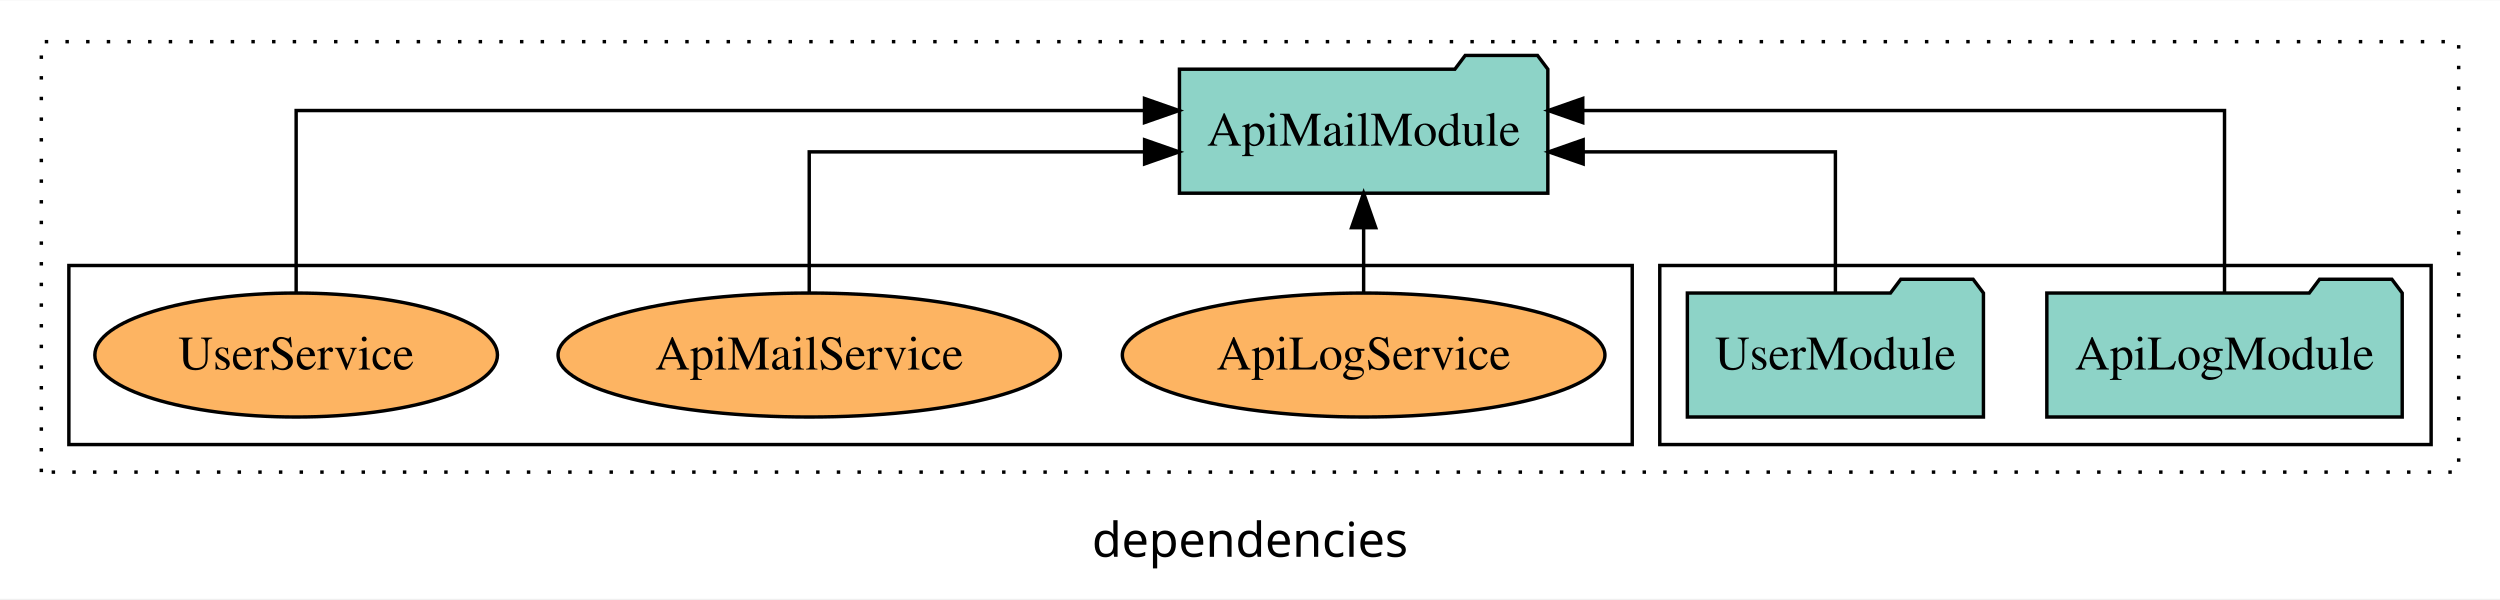
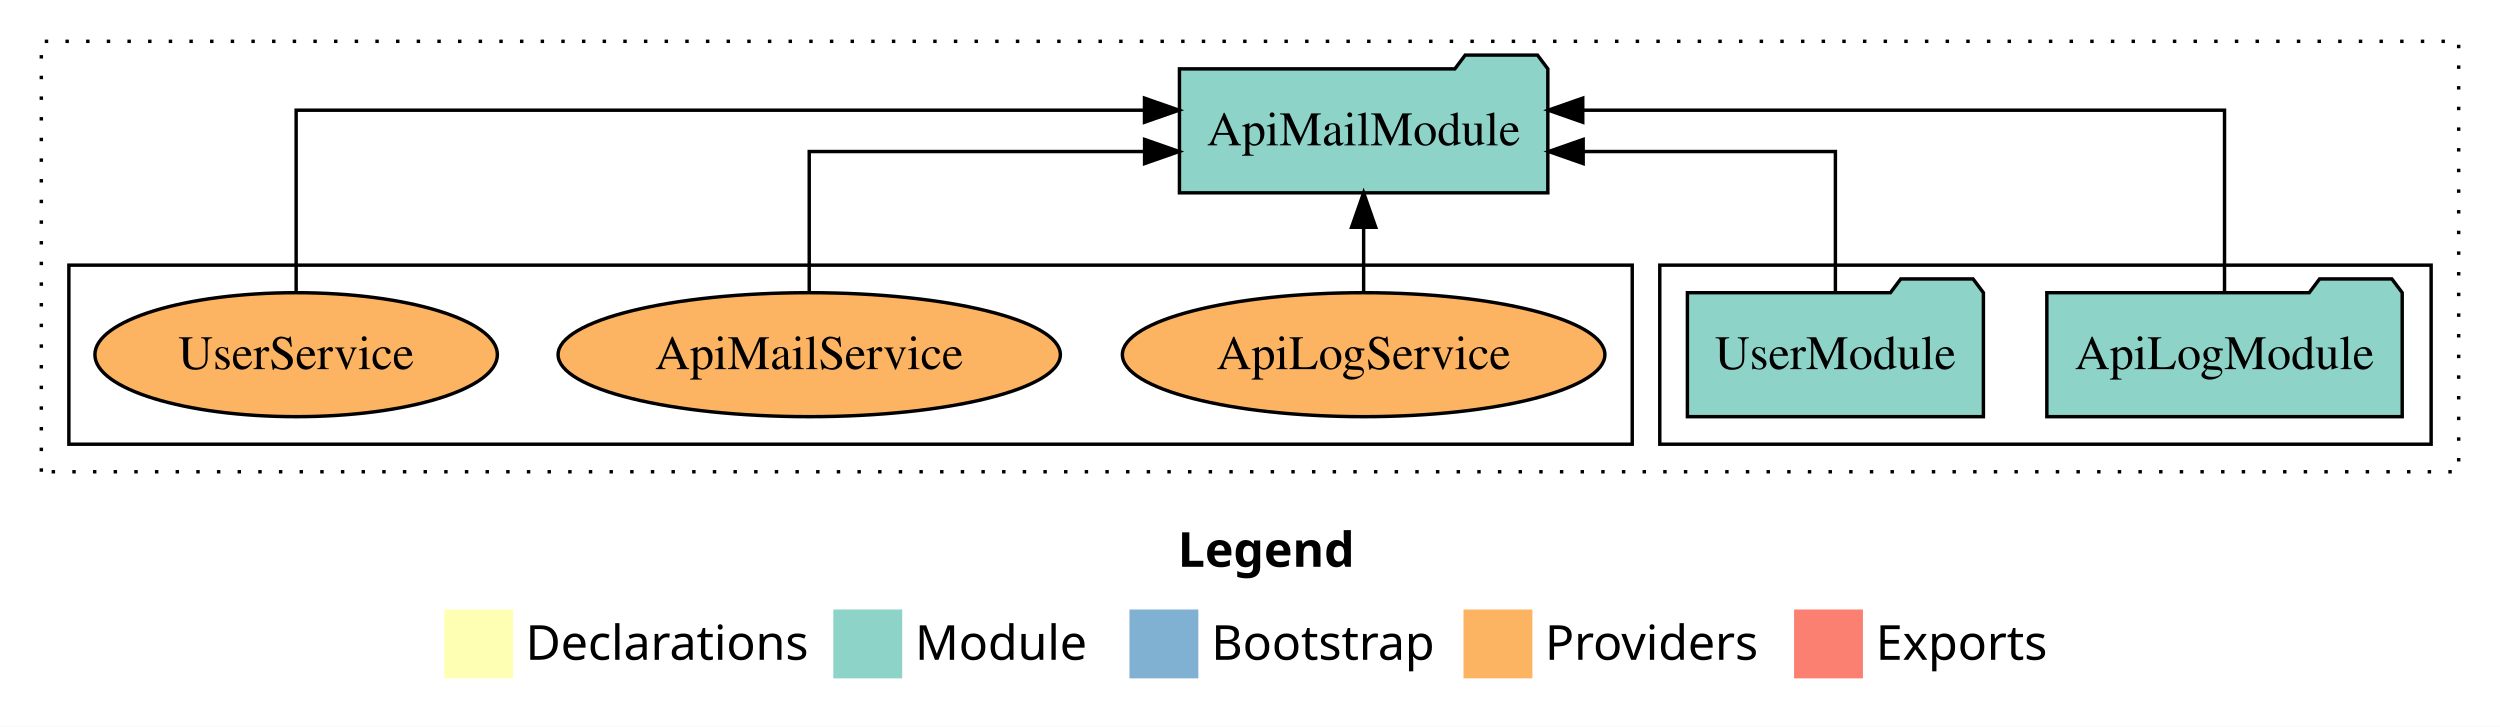
- <svg xmlns="http://www.w3.org/2000/svg" width="726pt" height="174pt" viewBox="0.00 0.00 726.00 173.80">
-   <g id="graph0" class="graph" transform="scale(1 1) rotate(0) translate(4 169.8)">
-     <polygon fill="white" stroke="transparent" points="-4,4 -4,-169.8 722,-169.8 722,4 -4,4" />
-     <text text-anchor="middle" x="359" y="-8.2" font-family="sans-serif" font-size="14.00">dependencies</text>
+ <svg xmlns="http://www.w3.org/2000/svg" width="726pt" height="211pt" viewBox="0.00 0.00 726.00 211.00">
+   <g id="graph0" class="graph" transform="scale(1 1) rotate(0) translate(4 207)">
+     <polygon fill="white" stroke="transparent" points="-4,4 -4,-207 722,-207 722,4 -4,4" />
+     <text text-anchor="start" x="338.01" y="-42.4" font-family="Times-12" font-weight="bold" font-size="14.00">Legend</text>
+     <polygon fill="#ffffb3" stroke="transparent" points="125,-10 125,-30 145,-30 145,-10 125,-10" />
+     <text text-anchor="start" x="148.63" y="-15.4" font-family="Times-12" font-size="14.00">  Declarations</text>
+     <polygon fill="#8dd3c7" stroke="transparent" points="238,-10 238,-30 258,-30 258,-10 238,-10" />
+     <text text-anchor="start" x="261.73" y="-15.4" font-family="Times-12" font-size="14.00">  Module</text>
+     <polygon fill="#80b1d3" stroke="transparent" points="324,-10 324,-30 344,-30 344,-10 324,-10" />
+     <text text-anchor="start" x="347.78" y="-15.4" font-family="Times-12" font-size="14.00">  Bootstrap</text>
+     <polygon fill="#fdb462" stroke="transparent" points="421,-10 421,-30 441,-30 441,-10 421,-10" />
+     <text text-anchor="start" x="444.67" y="-15.4" font-family="Times-12" font-size="14.00">  Providers</text>
+     <polygon fill="#fb8072" stroke="transparent" points="517,-10 517,-30 537,-30 537,-10 517,-10" />
+     <text text-anchor="start" x="540.73" y="-15.4" font-family="Times-12" font-size="14.00">  Exports</text>
    <g id="clust1" class="cluster">
-       <polygon fill="none" stroke="black" stroke-dasharray="1,5" points="8,-32.8 8,-157.8 710,-157.8 710,-32.8 8,-32.8" />
+       <polygon fill="none" stroke="black" stroke-dasharray="1,5" points="8,-70 8,-195 710,-195 710,-70 8,-70" />
    </g>
    <g id="clust3" class="cluster">
-       <polygon fill="none" stroke="black" points="478,-40.8 478,-92.8 702,-92.8 702,-40.8 478,-40.8" />
+       <polygon fill="none" stroke="black" points="478,-78 478,-130 702,-130 702,-78 478,-78" />
    </g>
    <g id="clust6" class="cluster">
-       <polygon fill="none" stroke="black" points="16,-40.8 16,-92.8 470,-92.8 470,-40.8 16,-40.8" />
+       <polygon fill="none" stroke="black" points="16,-78 16,-130 470,-130 470,-78 16,-78" />
    </g>
    <g id="node1" class="node">
-       <polygon fill="#8dd3c7" stroke="black" points="693.6,-84.8 690.6,-88.8 669.6,-88.8 666.6,-84.8 590.4,-84.8 590.4,-48.8 693.6,-48.8 693.6,-84.8" />
-       <text text-anchor="middle" x="642" y="-62.6" font-family="Times,serif" font-size="14.00">ApiLogModule</text>
+       <polygon fill="#8dd3c7" stroke="black" points="693.6,-122 690.6,-126 669.6,-126 666.6,-122 590.4,-122 590.4,-86 693.6,-86 693.6,-122" />
+       <text text-anchor="middle" x="642" y="-99.8" font-family="Times,serif" font-size="14.00">ApiLogModule</text>
    </g>
    <g id="node3" class="node">
-       <polygon fill="#8dd3c7" stroke="black" points="445.49,-149.8 442.49,-153.8 421.49,-153.8 418.49,-149.8 338.51,-149.8 338.51,-113.8 445.49,-113.8 445.49,-149.8" />
-       <text text-anchor="middle" x="392" y="-127.6" font-family="Times,serif" font-size="14.00">ApiMailModule</text>
+       <polygon fill="#8dd3c7" stroke="black" points="445.49,-187 442.49,-191 421.49,-191 418.49,-187 338.51,-187 338.51,-151 445.49,-151 445.49,-187" />
+       <text text-anchor="middle" x="392" y="-164.8" font-family="Times,serif" font-size="14.00">ApiMailModule</text>
    </g>
    <g id="edge1" class="edge">
-       <path fill="none" stroke="black" d="M642,-85.08C642,-106.12 642,-137.8 642,-137.8 642,-137.8 455.63,-137.8 455.63,-137.8" />
-       <polygon fill="black" stroke="black" points="455.63,-134.3 445.63,-137.8 455.63,-141.3 455.63,-134.3" />
+       <path fill="none" stroke="black" d="M642,-122.28C642,-143.32 642,-175 642,-175 642,-175 455.63,-175 455.63,-175" />
+       <polygon fill="black" stroke="black" points="455.63,-171.5 445.63,-175 455.63,-178.5 455.63,-171.5" />
    </g>
    <g id="node2" class="node">
-       <polygon fill="#8dd3c7" stroke="black" points="571.99,-84.8 568.99,-88.8 547.99,-88.8 544.99,-84.8 486.01,-84.8 486.01,-48.8 571.99,-48.8 571.99,-84.8" />
-       <text text-anchor="middle" x="529" y="-62.6" font-family="Times,serif" font-size="14.00">UserModule</text>
+       <polygon fill="#8dd3c7" stroke="black" points="571.98,-122 568.98,-126 547.98,-126 544.98,-122 486.02,-122 486.02,-86 571.98,-86 571.98,-122" />
+       <text text-anchor="middle" x="529" y="-99.8" font-family="Times,serif" font-size="14.00">UserModule</text>
    </g>
    <g id="edge2" class="edge">
-       <path fill="none" stroke="black" d="M529,-84.82C529,-102.17 529,-125.8 529,-125.8 529,-125.8 455.75,-125.8 455.75,-125.8" />
-       <polygon fill="black" stroke="black" points="455.75,-122.3 445.75,-125.8 455.75,-129.3 455.75,-122.3" />
+       <path fill="none" stroke="black" d="M529,-122.02C529,-139.37 529,-163 529,-163 529,-163 455.75,-163 455.75,-163" />
+       <polygon fill="black" stroke="black" points="455.75,-159.5 445.75,-163 455.75,-166.5 455.75,-159.5" />
    </g>
    <g id="node4" class="node">
-       <ellipse fill="#fdb462" stroke="black" cx="392" cy="-66.8" rx="70.07" ry="18" />
-       <text text-anchor="middle" x="392" y="-62.6" font-family="Times,serif" font-size="14.00">ApiLogService</text>
+       <ellipse fill="#fdb462" stroke="black" cx="392" cy="-104" rx="70.06" ry="18" />
+       <text text-anchor="middle" x="392" y="-99.8" font-family="Times,serif" font-size="14.00">ApiLogService</text>
    </g>
    <g id="edge3" class="edge">
-       <path fill="none" stroke="black" d="M392,-84.91C392,-84.91 392,-103.79 392,-103.79" />
-       <polygon fill="black" stroke="black" points="388.5,-103.79 392,-113.79 395.5,-103.79 388.5,-103.79" />
+       <path fill="none" stroke="black" d="M392,-122.11C392,-122.11 392,-140.99 392,-140.99" />
+       <polygon fill="black" stroke="black" points="388.5,-140.99 392,-150.99 395.5,-140.99 388.5,-140.99" />
    </g>
    <g id="node5" class="node">
-       <ellipse fill="#fdb462" stroke="black" cx="231" cy="-66.8" rx="72.94" ry="18" />
-       <text text-anchor="middle" x="231" y="-62.6" font-family="Times,serif" font-size="14.00">ApiMailService</text>
+       <ellipse fill="#fdb462" stroke="black" cx="231" cy="-104" rx="72.93" ry="18" />
+       <text text-anchor="middle" x="231" y="-99.8" font-family="Times,serif" font-size="14.00">ApiMailService</text>
    </g>
    <g id="edge4" class="edge">
-       <path fill="none" stroke="black" d="M231,-84.82C231,-102.17 231,-125.8 231,-125.8 231,-125.8 328.39,-125.8 328.39,-125.8" />
-       <polygon fill="black" stroke="black" points="328.39,-129.3 338.39,-125.8 328.39,-122.3 328.39,-129.3" />
+       <path fill="none" stroke="black" d="M231,-122.02C231,-139.37 231,-163 231,-163 231,-163 328.39,-163 328.39,-163" />
+       <polygon fill="black" stroke="black" points="328.39,-166.5 338.39,-163 328.39,-159.5 328.39,-166.5" />
    </g>
    <g id="node6" class="node">
-       <ellipse fill="#fdb462" stroke="black" cx="82" cy="-66.8" rx="58.46" ry="18" />
-       <text text-anchor="middle" x="82" y="-62.6" font-family="Times,serif" font-size="14.00">UserService</text>
+       <ellipse fill="#fdb462" stroke="black" cx="82" cy="-104" rx="58.44" ry="18" />
+       <text text-anchor="middle" x="82" y="-99.8" font-family="Times,serif" font-size="14.00">UserService</text>
    </g>
    <g id="edge5" class="edge">
-       <path fill="none" stroke="black" d="M82,-85.08C82,-106.12 82,-137.8 82,-137.8 82,-137.8 328.36,-137.8 328.36,-137.8" />
-       <polygon fill="black" stroke="black" points="328.36,-141.3 338.36,-137.8 328.36,-134.3 328.36,-141.3" />
+       <path fill="none" stroke="black" d="M82,-122.28C82,-143.32 82,-175 82,-175 82,-175 328.36,-175 328.36,-175" />
+       <polygon fill="black" stroke="black" points="328.36,-178.5 338.36,-175 328.36,-171.5 328.36,-178.5" />
    </g>
  </g>
</svg>
